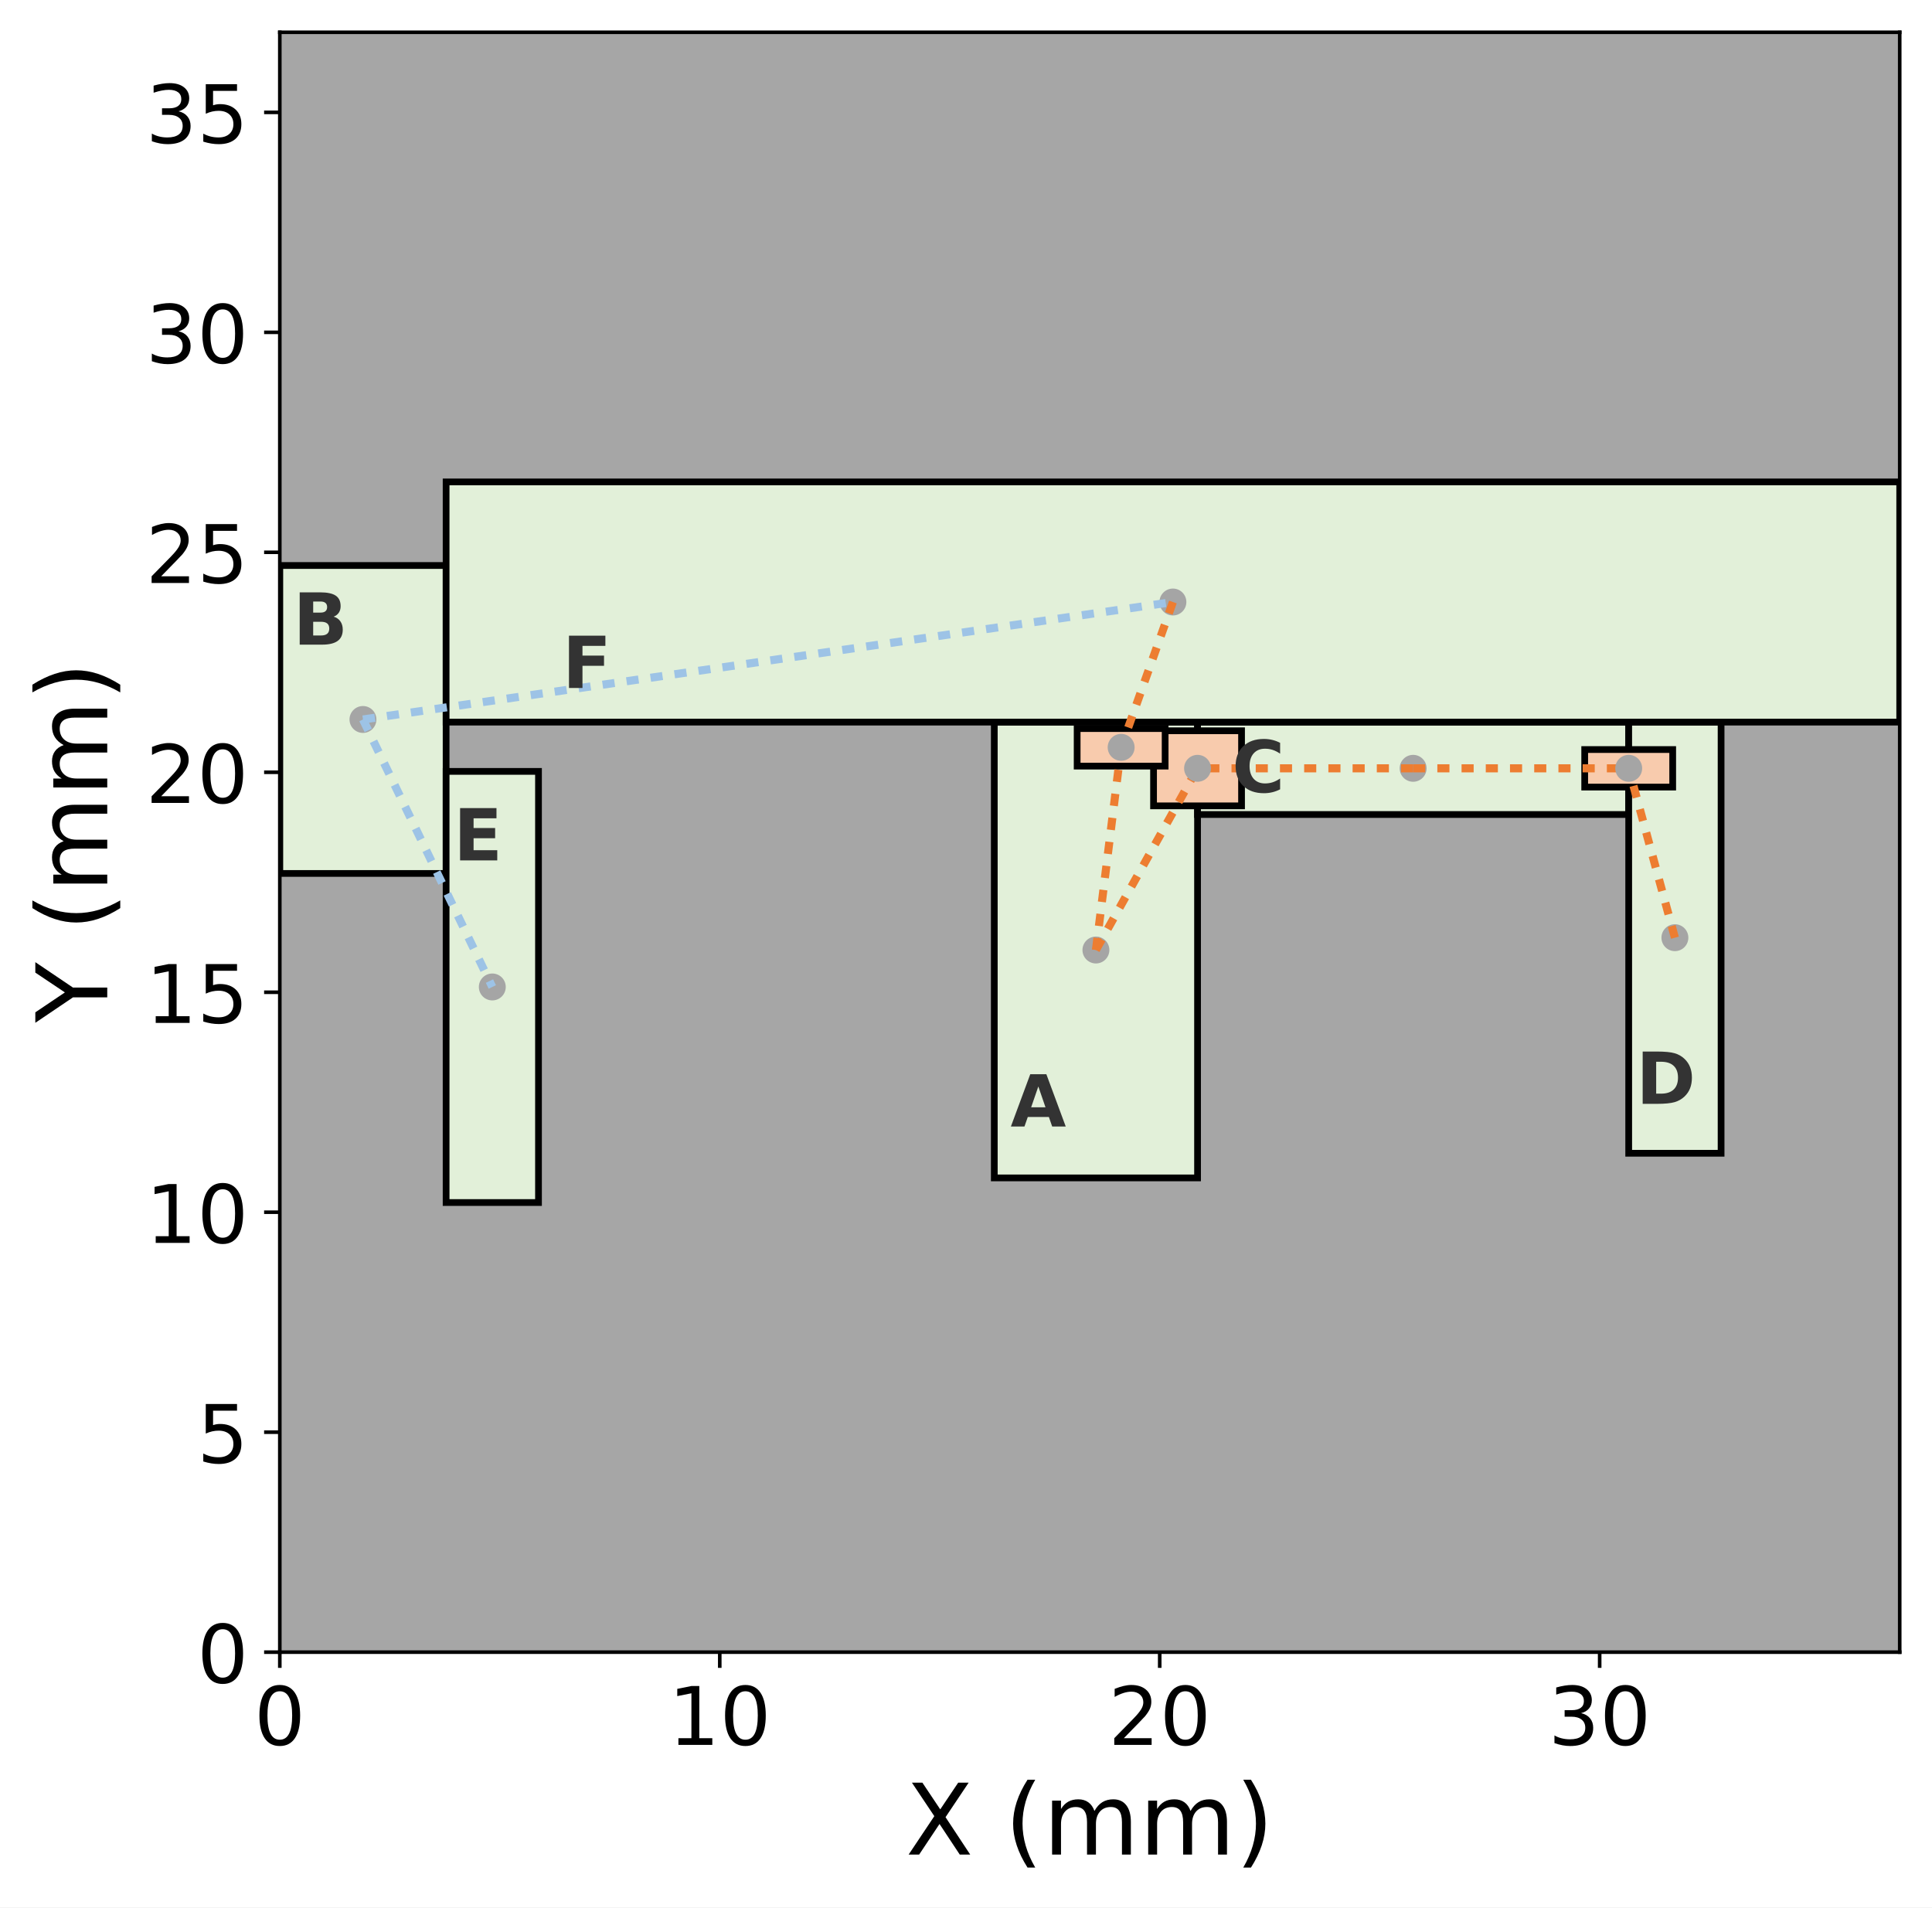
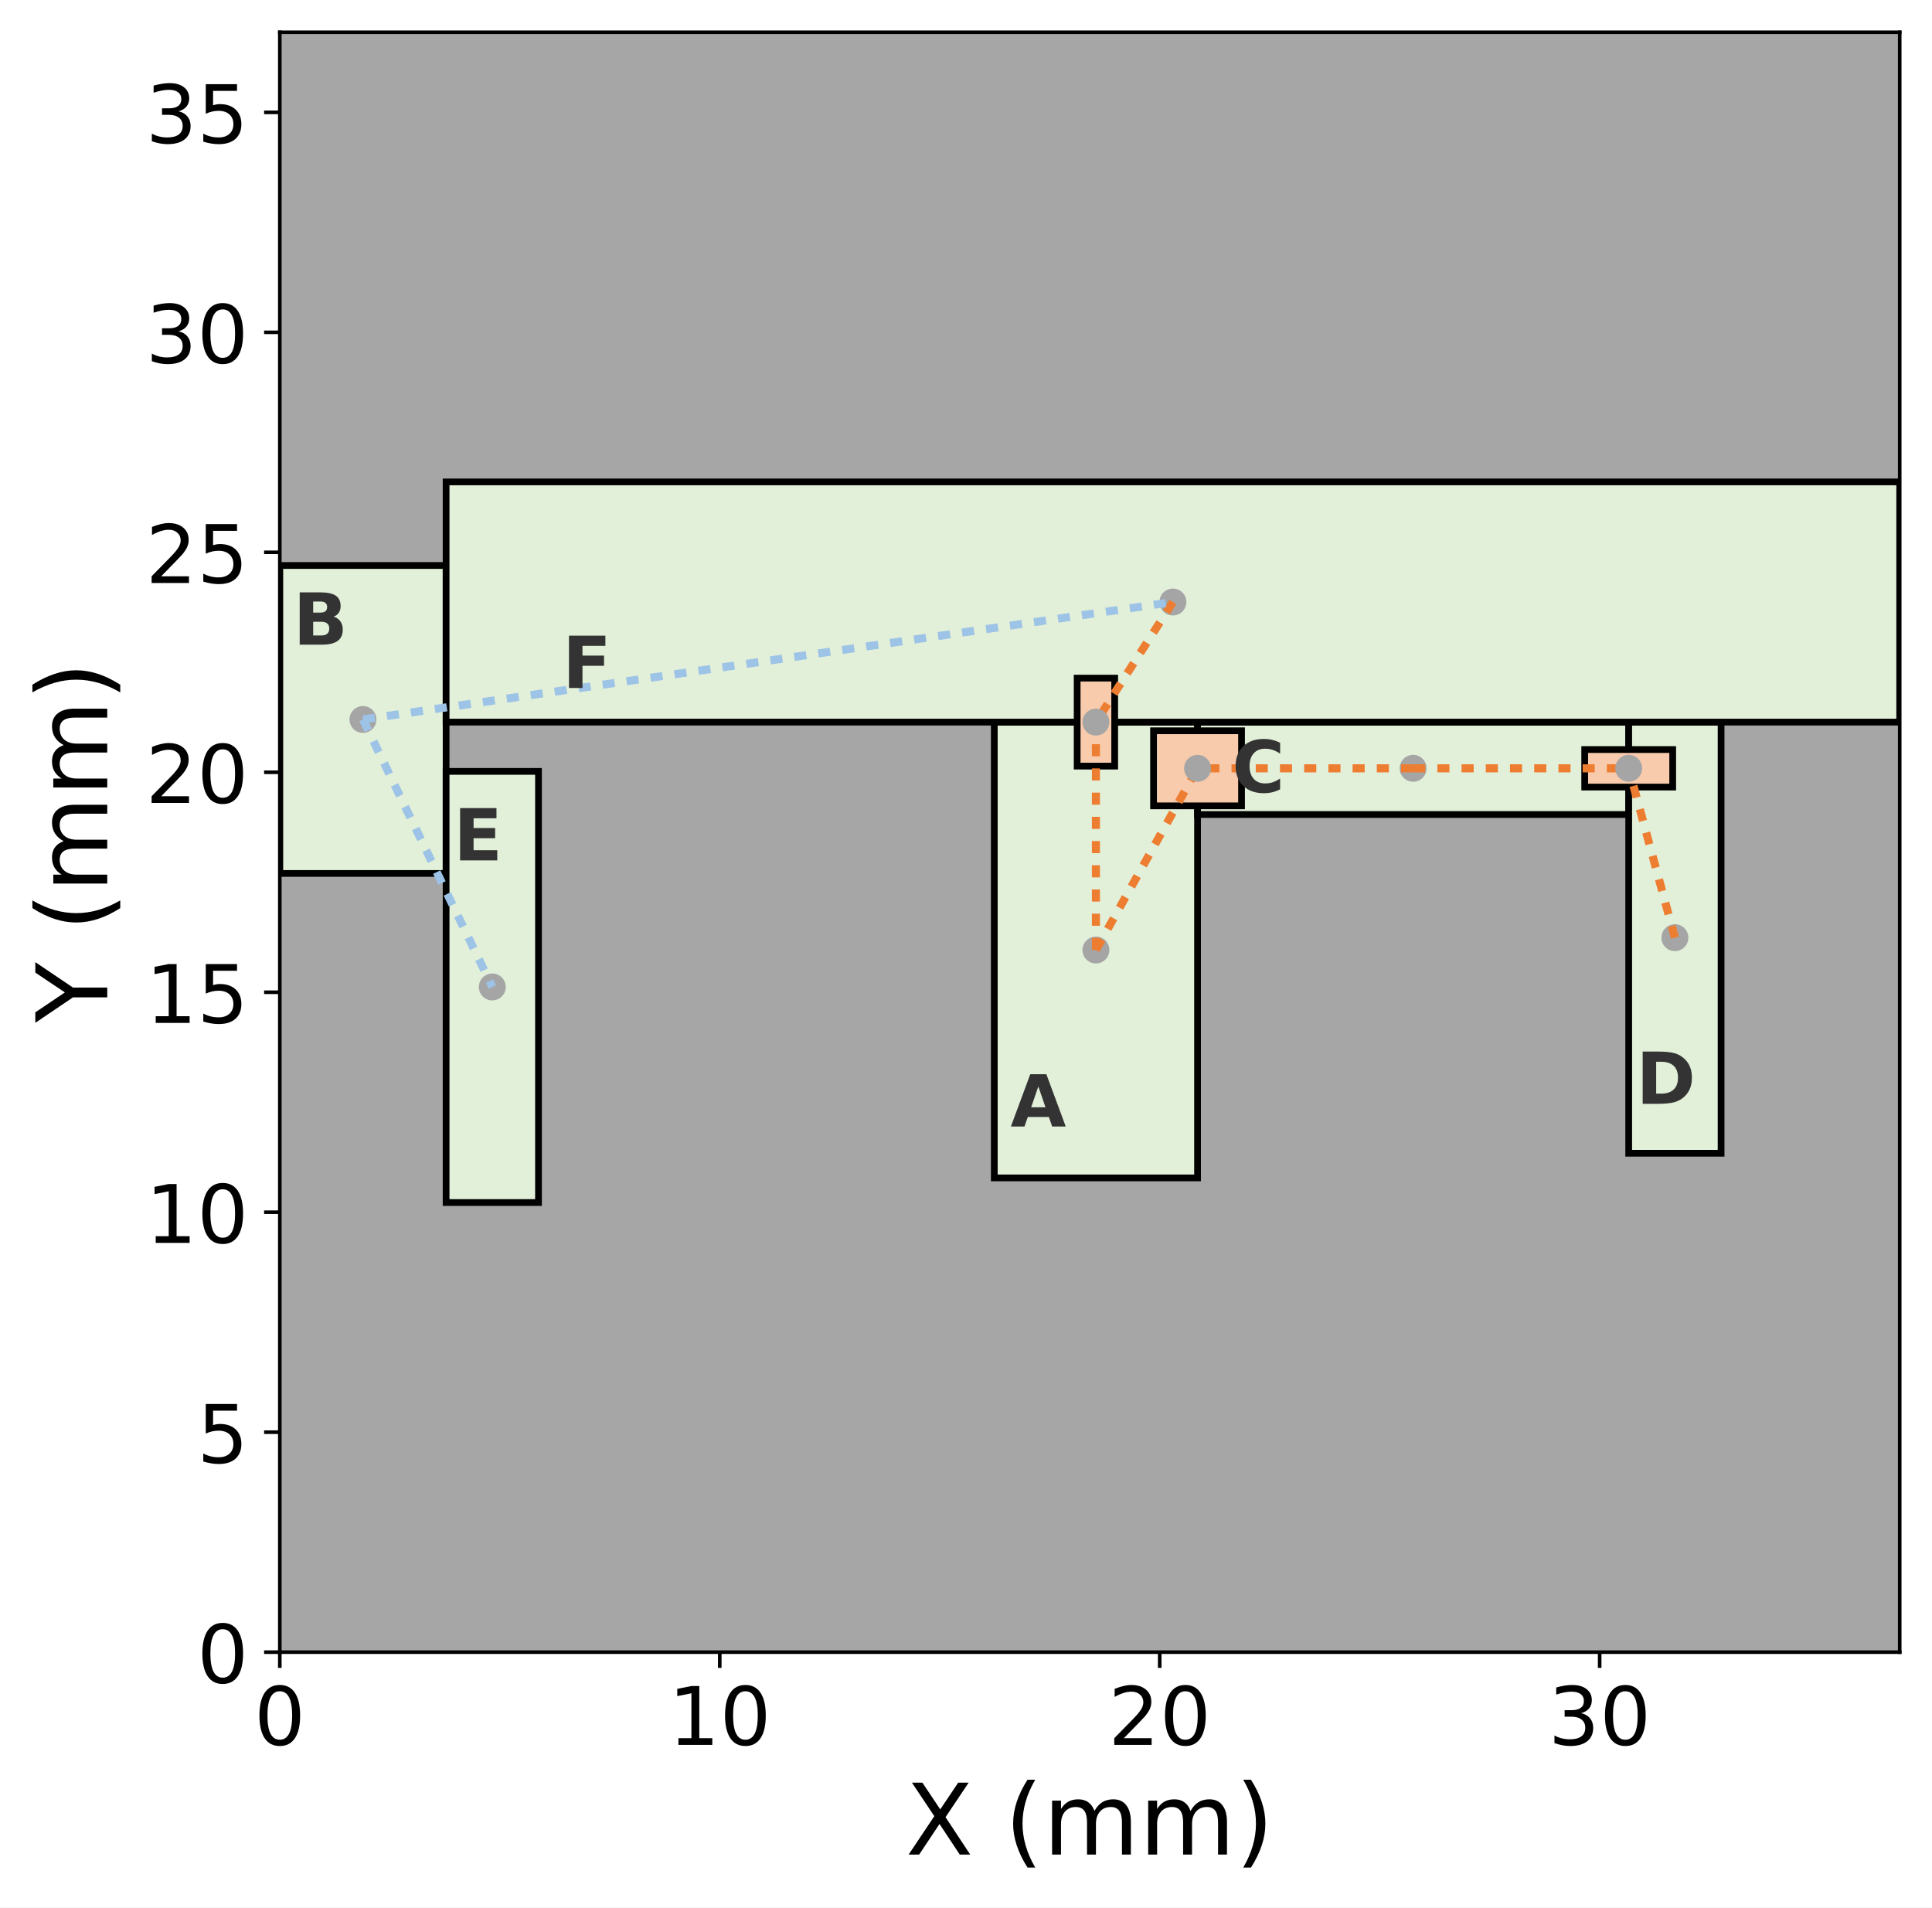
<svg xmlns="http://www.w3.org/2000/svg" xmlns:xlink="http://www.w3.org/1999/xlink" width="430.837pt" height="425.353pt" viewBox="0 0 430.837 425.353" version="1.1">
  <defs>
    <style type="text/css">*{stroke-linejoin: round; stroke-linecap: butt}</style>
  </defs>
  <g id="figure_1">
    <g id="patch_1">
      <path d="M 0 425.353  L 430.837 425.353  L 430.837 0  L 0 0  z " style="fill: #ffffff" />
    </g>
    <g id="axes_1">
      <g id="patch_2">
        <path d="M 62.397 368.44  L 423.637 368.44  L 423.637 7.2  L 62.397 7.2  z " style="fill: #a6a6a6" />
      </g>
      <g id="patch_3">
-         <path d="M 221.727 262.678  L 267.054 262.678  L 267.054 161.036  L 221.727 161.036  z " clip-path="url(#pd787bda89d)" style="fill: #e2f0d9; stroke: #000000; stroke-width: 1.5; stroke-linejoin: miter" />
+         <path d="M 221.727 262.678  L 267.054 262.678  L 267.054 161.036  L 221.727 161.036  z " clip-path="url(#p80c99911b7)" style="fill: #e2f0d9; stroke: #000000; stroke-width: 1.5; stroke-linejoin: miter" />
      </g>
      <g id="patch_4">
-         <path d="M 62.397 194.786  L 99.482 194.786  L 99.482 126.109  L 62.397 126.109  z " clip-path="url(#pd787bda89d)" style="fill: #e2f0d9; stroke: #000000; stroke-width: 1.5; stroke-linejoin: miter" />
+         <path d="M 62.397 194.786  L 99.482 194.786  L 99.482 126.109  L 62.397 126.109  z " clip-path="url(#p80c99911b7)" style="fill: #e2f0d9; stroke: #000000; stroke-width: 1.5; stroke-linejoin: miter" />
      </g>
      <g id="patch_5">
-         <path d="M 267.054 181.639  L 363.201 181.639  L 363.201 161.036  L 267.054 161.036  z " clip-path="url(#pd787bda89d)" style="fill: #e2f0d9; stroke: #000000; stroke-width: 1.5; stroke-linejoin: miter" />
+         <path d="M 267.054 181.639  L 363.201 181.639  L 363.201 161.036  L 267.054 161.036  z " clip-path="url(#p80c99911b7)" style="fill: #e2f0d9; stroke: #000000; stroke-width: 1.5; stroke-linejoin: miter" />
      </g>
      <g id="patch_6">
-         <path d="M 363.201 257.184  L 383.804 257.184  L 383.804 161.036  L 363.201 161.036  z " clip-path="url(#pd787bda89d)" style="fill: #e2f0d9; stroke: #000000; stroke-width: 1.5; stroke-linejoin: miter" />
+         <path d="M 363.201 257.184  L 383.804 257.184  L 383.804 161.036  L 363.201 161.036  z " clip-path="url(#p80c99911b7)" style="fill: #e2f0d9; stroke: #000000; stroke-width: 1.5; stroke-linejoin: miter" />
      </g>
      <g id="patch_7">
-         <path d="M 99.482 268.172  L 120.085 268.172  L 120.085 172.024  L 99.482 172.024  z " clip-path="url(#pd787bda89d)" style="fill: #e2f0d9; stroke: #000000; stroke-width: 1.5; stroke-linejoin: miter" />
+         <path d="M 99.482 268.172  L 120.085 268.172  L 120.085 172.024  L 99.482 172.024  z " clip-path="url(#p80c99911b7)" style="fill: #e2f0d9; stroke: #000000; stroke-width: 1.5; stroke-linejoin: miter" />
      </g>
      <g id="patch_8">
-         <path d="M 99.482 161.036  L 423.637 161.036  L 423.637 107.468  L 99.482 107.468  z " clip-path="url(#pd787bda89d)" style="fill: #e2f0d9; stroke: #000000; stroke-width: 1.5; stroke-linejoin: miter" />
+         <path d="M 99.482 161.036  L 423.637 161.036  L 423.637 107.468  L 99.482 107.468  z " clip-path="url(#p80c99911b7)" style="fill: #e2f0d9; stroke: #000000; stroke-width: 1.5; stroke-linejoin: miter" />
      </g>
      <g id="patch_9">
-         <path d="M 257.243 179.71  L 276.865 179.71  L 276.865 162.965  L 257.243 162.965  z " clip-path="url(#pd787bda89d)" style="fill: #f8cbad; stroke: #000000; stroke-width: 1.5; stroke-linejoin: miter" />
+         <path d="M 257.243 179.71  L 276.865 179.71  L 276.865 162.965  L 257.243 162.965  z " clip-path="url(#p80c99911b7)" style="fill: #f8cbad; stroke: #000000; stroke-width: 1.5; stroke-linejoin: miter" />
      </g>
      <g id="patch_10">
-         <path d="M 240.205 170.847  L 259.827 170.847  L 259.827 162.475  L 240.205 162.475  z " clip-path="url(#pd787bda89d)" style="fill: #f8cbad; stroke: #000000; stroke-width: 1.5; stroke-linejoin: miter" />
+         <path d="M 240.205 170.847  L 248.576 170.847  L 248.576 151.225  L 240.205 151.225  z " clip-path="url(#p80c99911b7)" style="fill: #f8cbad; stroke: #000000; stroke-width: 1.5; stroke-linejoin: miter" />
      </g>
      <g id="patch_11">
-         <path d="M 353.39 175.523  L 373.012 175.523  L 373.012 167.152  L 353.39 167.152  z " clip-path="url(#pd787bda89d)" style="fill: #f8cbad; stroke: #000000; stroke-width: 1.5; stroke-linejoin: miter" />
+         <path d="M 353.39 175.523  L 373.012 175.523  L 373.012 167.152  L 353.39 167.152  z " clip-path="url(#p80c99911b7)" style="fill: #f8cbad; stroke: #000000; stroke-width: 1.5; stroke-linejoin: miter" />
      </g>
      <g id="matplotlib.axis_1">
        <g id="xtick_1">
          <g id="line2d_1">
            <defs>
-               <path id="mc81a39f917" d="M 0 0  L 0 3.5  " style="stroke: #000000; stroke-width: 0.8" />
+               <path id="m6a791936e9" d="M 0 0  L 0 3.5  " style="stroke: #000000; stroke-width: 0.8" />
            </defs>
            <g>
-               <use xlink:href="#mc81a39f917" x="62.397" y="368.44" style="stroke: #000000; stroke-width: 0.8" />
+               <use xlink:href="#m6a791936e9" x="62.397" y="368.44" style="stroke: #000000; stroke-width: 0.8" />
            </g>
          </g>
          <g id="text_1">
            <g transform="translate(56.67063 389.1172) scale(0.18 -0.18)">
              <defs>
                <path id="DejaVuSans-30" d="M 2034 4250  Q 1547 4250 1301 3770  Q 1056 3291 1056 2328  Q 1056 1369 1301 889  Q 1547 409 2034 409  Q 2525 409 2770 889  Q 3016 1369 3016 2328  Q 3016 3291 2770 3770  Q 2525 4250 2034 4250  z M 2034 4750  Q 2819 4750 3233 4129  Q 3647 3509 3647 2328  Q 3647 1150 3233 529  Q 2819 -91 2034 -91  Q 1250 -91 836 529  Q 422 1150 422 2328  Q 422 3509 836 4129  Q 1250 4750 2034 4750  z " transform="scale(0.015625)" />
              </defs>
              <use xlink:href="#DejaVuSans-30" />
            </g>
          </g>
        </g>
        <g id="xtick_2">
          <g id="line2d_2">
            <g>
-               <use xlink:href="#mc81a39f917" x="160.507" y="368.44" style="stroke: #000000; stroke-width: 0.8" />
+               <use xlink:href="#m6a791936e9" x="160.507" y="368.44" style="stroke: #000000; stroke-width: 0.8" />
            </g>
          </g>
          <g id="text_2">
            <g transform="translate(149.0541 389.1172) scale(0.18 -0.18)">
              <defs>
                <path id="DejaVuSans-31" d="M 794 531  L 1825 531  L 1825 4091  L 703 3866  L 703 4441  L 1819 4666  L 2450 4666  L 2450 531  L 3481 531  L 3481 0  L 794 0  L 794 531  z " transform="scale(0.015625)" />
              </defs>
              <use xlink:href="#DejaVuSans-31" />
              <use xlink:href="#DejaVuSans-30" transform="translate(63.62305 0)" />
            </g>
          </g>
        </g>
        <g id="xtick_3">
          <g id="line2d_3">
            <g>
-               <use xlink:href="#mc81a39f917" x="258.616" y="368.44" style="stroke: #000000; stroke-width: 0.8" />
+               <use xlink:href="#m6a791936e9" x="258.616" y="368.44" style="stroke: #000000; stroke-width: 0.8" />
            </g>
          </g>
          <g id="text_3">
            <g transform="translate(247.1638 389.1172) scale(0.18 -0.18)">
              <defs>
                <path id="DejaVuSans-32" d="M 1228 531  L 3431 531  L 3431 0  L 469 0  L 469 531  Q 828 903 1448 1529  Q 2069 2156 2228 2338  Q 2531 2678 2651 2914  Q 2772 3150 2772 3378  Q 2772 3750 2511 3984  Q 2250 4219 1831 4219  Q 1534 4219 1204 4116  Q 875 4013 500 3803  L 500 4441  Q 881 4594 1212 4672  Q 1544 4750 1819 4750  Q 2544 4750 2975 4387  Q 3406 4025 3406 3419  Q 3406 3131 3298 2873  Q 3191 2616 2906 2266  Q 2828 2175 2409 1742  Q 1991 1309 1228 531  z " transform="scale(0.015625)" />
              </defs>
              <use xlink:href="#DejaVuSans-32" />
              <use xlink:href="#DejaVuSans-30" transform="translate(63.62305 0)" />
            </g>
          </g>
        </g>
        <g id="xtick_4">
          <g id="line2d_4">
            <g>
-               <use xlink:href="#mc81a39f917" x="356.726" y="368.44" style="stroke: #000000; stroke-width: 0.8" />
+               <use xlink:href="#m6a791936e9" x="356.726" y="368.44" style="stroke: #000000; stroke-width: 0.8" />
            </g>
          </g>
          <g id="text_4">
            <g transform="translate(345.2735 389.1172) scale(0.18 -0.18)">
              <defs>
                <path id="DejaVuSans-33" d="M 2597 2516  Q 3050 2419 3304 2112  Q 3559 1806 3559 1356  Q 3559 666 3084 287  Q 2609 -91 1734 -91  Q 1441 -91 1130 -33  Q 819 25 488 141  L 488 750  Q 750 597 1062 519  Q 1375 441 1716 441  Q 2309 441 2620 675  Q 2931 909 2931 1356  Q 2931 1769 2642 2001  Q 2353 2234 1838 2234  L 1294 2234  L 1294 2753  L 1863 2753  Q 2328 2753 2575 2939  Q 2822 3125 2822 3475  Q 2822 3834 2567 4026  Q 2313 4219 1838 4219  Q 1578 4219 1281 4162  Q 984 4106 628 3988  L 628 4550  Q 988 4650 1302 4700  Q 1616 4750 1894 4750  Q 2613 4750 3031 4423  Q 3450 4097 3450 3541  Q 3450 3153 3228 2886  Q 3006 2619 2597 2516  z " transform="scale(0.015625)" />
              </defs>
              <use xlink:href="#DejaVuSans-33" />
              <use xlink:href="#DejaVuSans-30" transform="translate(63.62305 0)" />
            </g>
          </g>
        </g>
        <g id="text_5">
          <g transform="translate(201.9731 413.5772) scale(0.22 -0.22)">
            <defs>
              <path id="DejaVuSans-58" d="M 403 4666  L 1081 4666  L 2241 2931  L 3406 4666  L 4084 4666  L 2584 2425  L 4184 0  L 3506 0  L 2194 1984  L 872 0  L 191 0  L 1856 2491  L 403 4666  z " transform="scale(0.015625)" />
              <path id="DejaVuSans-20" transform="scale(0.015625)" />
              <path id="DejaVuSans-28" d="M 1984 4856  Q 1566 4138 1362 3434  Q 1159 2731 1159 2009  Q 1159 1288 1364 580  Q 1569 -128 1984 -844  L 1484 -844  Q 1016 -109 783 600  Q 550 1309 550 2009  Q 550 2706 781 3412  Q 1013 4119 1484 4856  L 1984 4856  z " transform="scale(0.015625)" />
              <path id="DejaVuSans-6d" d="M 3328 2828  Q 3544 3216 3844 3400  Q 4144 3584 4550 3584  Q 5097 3584 5394 3201  Q 5691 2819 5691 2113  L 5691 0  L 5113 0  L 5113 2094  Q 5113 2597 4934 2840  Q 4756 3084 4391 3084  Q 3944 3084 3684 2787  Q 3425 2491 3425 1978  L 3425 0  L 2847 0  L 2847 2094  Q 2847 2600 2669 2842  Q 2491 3084 2119 3084  Q 1678 3084 1418 2786  Q 1159 2488 1159 1978  L 1159 0  L 581 0  L 581 3500  L 1159 3500  L 1159 2956  Q 1356 3278 1631 3431  Q 1906 3584 2284 3584  Q 2666 3584 2933 3390  Q 3200 3197 3328 2828  z " transform="scale(0.015625)" />
              <path id="DejaVuSans-29" d="M 513 4856  L 1013 4856  Q 1481 4119 1714 3412  Q 1947 2706 1947 2009  Q 1947 1309 1714 600  Q 1481 -109 1013 -844  L 513 -844  Q 928 -128 1133 580  Q 1338 1288 1338 2009  Q 1338 2731 1133 3434  Q 928 4138 513 4856  z " transform="scale(0.015625)" />
            </defs>
            <use xlink:href="#DejaVuSans-58" />
            <use xlink:href="#DejaVuSans-20" transform="translate(68.50586 0)" />
            <use xlink:href="#DejaVuSans-28" transform="translate(100.293 0)" />
            <use xlink:href="#DejaVuSans-6d" transform="translate(139.3066 0)" />
            <use xlink:href="#DejaVuSans-6d" transform="translate(236.7188 0)" />
            <use xlink:href="#DejaVuSans-29" transform="translate(334.1309 0)" />
          </g>
        </g>
      </g>
      <g id="matplotlib.axis_2">
        <g id="ytick_1">
          <g id="line2d_5">
            <defs>
-               <path id="mb7fb7396a0" d="M 0 0  L -3.5 0  " style="stroke: #000000; stroke-width: 0.8" />
+               <path id="m5595630f34" d="M 0 0  L -3.5 0  " style="stroke: #000000; stroke-width: 0.8" />
            </defs>
            <g>
-               <use xlink:href="#mb7fb7396a0" x="62.397" y="368.44" style="stroke: #000000; stroke-width: 0.8" />
+               <use xlink:href="#m5595630f34" x="62.397" y="368.44" style="stroke: #000000; stroke-width: 0.8" />
            </g>
          </g>
          <g id="text_6">
            <g transform="translate(43.94438 375.2786) scale(0.18 -0.18)">
              <use xlink:href="#DejaVuSans-30" />
            </g>
          </g>
        </g>
        <g id="ytick_2">
          <g id="line2d_6">
            <g>
-               <use xlink:href="#mb7fb7396a0" x="62.397" y="319.385" style="stroke: #000000; stroke-width: 0.8" />
+               <use xlink:href="#m5595630f34" x="62.397" y="319.385" style="stroke: #000000; stroke-width: 0.8" />
            </g>
          </g>
          <g id="text_7">
            <g transform="translate(43.94438 326.2237) scale(0.18 -0.18)">
              <defs>
                <path id="DejaVuSans-35" d="M 691 4666  L 3169 4666  L 3169 4134  L 1269 4134  L 1269 2991  Q 1406 3038 1543 3061  Q 1681 3084 1819 3084  Q 2600 3084 3056 2656  Q 3513 2228 3513 1497  Q 3513 744 3044 326  Q 2575 -91 1722 -91  Q 1428 -91 1123 -41  Q 819 9 494 109  L 494 744  Q 775 591 1075 516  Q 1375 441 1709 441  Q 2250 441 2565 725  Q 2881 1009 2881 1497  Q 2881 1984 2565 2268  Q 2250 2553 1709 2553  Q 1456 2553 1204 2497  Q 953 2441 691 2322  L 691 4666  z " transform="scale(0.015625)" />
              </defs>
              <use xlink:href="#DejaVuSans-35" />
            </g>
          </g>
        </g>
        <g id="ytick_3">
          <g id="line2d_7">
            <g>
-               <use xlink:href="#mb7fb7396a0" x="62.397" y="270.33" style="stroke: #000000; stroke-width: 0.8" />
+               <use xlink:href="#m5595630f34" x="62.397" y="270.33" style="stroke: #000000; stroke-width: 0.8" />
            </g>
          </g>
          <g id="text_8">
            <g transform="translate(32.49188 277.1689) scale(0.18 -0.18)">
              <use xlink:href="#DejaVuSans-31" />
              <use xlink:href="#DejaVuSans-30" transform="translate(63.62305 0)" />
            </g>
          </g>
        </g>
        <g id="ytick_4">
          <g id="line2d_8">
            <g>
-               <use xlink:href="#mb7fb7396a0" x="62.397" y="221.275" style="stroke: #000000; stroke-width: 0.8" />
+               <use xlink:href="#m5595630f34" x="62.397" y="221.275" style="stroke: #000000; stroke-width: 0.8" />
            </g>
          </g>
          <g id="text_9">
            <g transform="translate(32.49188 228.114) scale(0.18 -0.18)">
              <use xlink:href="#DejaVuSans-31" />
              <use xlink:href="#DejaVuSans-35" transform="translate(63.62305 0)" />
            </g>
          </g>
        </g>
        <g id="ytick_5">
          <g id="line2d_9">
            <g>
-               <use xlink:href="#mb7fb7396a0" x="62.397" y="172.221" style="stroke: #000000; stroke-width: 0.8" />
+               <use xlink:href="#m5595630f34" x="62.397" y="172.221" style="stroke: #000000; stroke-width: 0.8" />
            </g>
          </g>
          <g id="text_10">
            <g transform="translate(32.49188 179.0591) scale(0.18 -0.18)">
              <use xlink:href="#DejaVuSans-32" />
              <use xlink:href="#DejaVuSans-30" transform="translate(63.62305 0)" />
            </g>
          </g>
        </g>
        <g id="ytick_6">
          <g id="line2d_10">
            <g>
-               <use xlink:href="#mb7fb7396a0" x="62.397" y="123.166" style="stroke: #000000; stroke-width: 0.8" />
+               <use xlink:href="#m5595630f34" x="62.397" y="123.166" style="stroke: #000000; stroke-width: 0.8" />
            </g>
          </g>
          <g id="text_11">
            <g transform="translate(32.49188 130.0043) scale(0.18 -0.18)">
              <use xlink:href="#DejaVuSans-32" />
              <use xlink:href="#DejaVuSans-35" transform="translate(63.62305 0)" />
            </g>
          </g>
        </g>
        <g id="ytick_7">
          <g id="line2d_11">
            <g>
-               <use xlink:href="#mb7fb7396a0" x="62.397" y="74.111" style="stroke: #000000; stroke-width: 0.8" />
+               <use xlink:href="#m5595630f34" x="62.397" y="74.111" style="stroke: #000000; stroke-width: 0.8" />
            </g>
          </g>
          <g id="text_12">
            <g transform="translate(32.49188 80.94943) scale(0.18 -0.18)">
              <use xlink:href="#DejaVuSans-33" />
              <use xlink:href="#DejaVuSans-30" transform="translate(63.62305 0)" />
            </g>
          </g>
        </g>
        <g id="ytick_8">
          <g id="line2d_12">
            <g>
-               <use xlink:href="#mb7fb7396a0" x="62.397" y="25.056" style="stroke: #000000; stroke-width: 0.8" />
+               <use xlink:href="#m5595630f34" x="62.397" y="25.056" style="stroke: #000000; stroke-width: 0.8" />
            </g>
          </g>
          <g id="text_13">
            <g transform="translate(32.49188 31.89456) scale(0.18 -0.18)">
              <use xlink:href="#DejaVuSans-33" />
              <use xlink:href="#DejaVuSans-35" transform="translate(63.62305 0)" />
            </g>
          </g>
        </g>
        <g id="text_14">
          <g transform="translate(23.91656 228.0473) rotate(-90) scale(0.22 -0.22)">
            <defs>
              <path id="DejaVuSans-59" d="M -13 4666  L 666 4666  L 1959 2747  L 3244 4666  L 3922 4666  L 2272 2222  L 2272 0  L 1638 0  L 1638 2222  L -13 4666  z " transform="scale(0.015625)" />
            </defs>
            <use xlink:href="#DejaVuSans-59" />
            <use xlink:href="#DejaVuSans-20" transform="translate(61.08398 0)" />
            <use xlink:href="#DejaVuSans-28" transform="translate(92.87109 0)" />
            <use xlink:href="#DejaVuSans-6d" transform="translate(131.8848 0)" />
            <use xlink:href="#DejaVuSans-6d" transform="translate(229.2969 0)" />
            <use xlink:href="#DejaVuSans-29" transform="translate(326.709 0)" />
          </g>
        </g>
      </g>
      <g id="line2d_13">
-         <path d="M 244.39 211.857  " clip-path="url(#pd787bda89d)" style="fill: none; stroke: #a5a5a5; stroke-width: 1.5; stroke-linecap: square" />
+         <path d="M 244.39 211.857  " clip-path="url(#p80c99911b7)" style="fill: none; stroke: #a5a5a5; stroke-width: 1.5; stroke-linecap: square" />
        <defs>
-           <path id="mb37b447cbe" d="M 0 3  C 0.796 3 1.559 2.684 2.121 2.121  C 2.684 1.559 3 0.796 3 0  C 3 -0.796 2.684 -1.559 2.121 -2.121  C 1.559 -2.684 0.796 -3 0 -3  C -0.796 -3 -1.559 -2.684 -2.121 -2.121  C -2.684 -1.559 -3 -0.796 -3 0  C -3 0.796 -2.684 1.559 -2.121 2.121  C -1.559 2.684 -0.796 3 0 3  z " />
+           <path id="m49cd47968a" d="M 0 3  C 0.796 3 1.559 2.684 2.121 2.121  C 2.684 1.559 3 0.796 3 0  C 3 -0.796 2.684 -1.559 2.121 -2.121  C 1.559 -2.684 0.796 -3 0 -3  C -0.796 -3 -1.559 -2.684 -2.121 -2.121  C -2.684 -1.559 -3 -0.796 -3 0  C -3 0.796 -2.684 1.559 -2.121 2.121  C -1.559 2.684 -0.796 3 0 3  z " />
        </defs>
-         <g clip-path="url(#pd787bda89d)">
-           <use xlink:href="#mb37b447cbe" x="244.39" y="211.857" style="fill: #a5a5a5" />
+         <g clip-path="url(#p80c99911b7)">
+           <use xlink:href="#m49cd47968a" x="244.39" y="211.857" style="fill: #a5a5a5" />
        </g>
      </g>
      <g id="line2d_14">
-         <path d="M 80.94 160.447  " clip-path="url(#pd787bda89d)" style="fill: none; stroke: #a5a5a5; stroke-width: 1.5; stroke-linecap: square" />
-         <g clip-path="url(#pd787bda89d)">
-           <use xlink:href="#mb37b447cbe" x="80.94" y="160.447" style="fill: #a5a5a5" />
+         <path d="M 80.94 160.447  " clip-path="url(#p80c99911b7)" style="fill: none; stroke: #a5a5a5; stroke-width: 1.5; stroke-linecap: square" />
+         <g clip-path="url(#p80c99911b7)">
+           <use xlink:href="#m49cd47968a" x="80.94" y="160.447" style="fill: #a5a5a5" />
        </g>
      </g>
      <g id="line2d_15">
-         <path d="M 315.128 171.338  " clip-path="url(#pd787bda89d)" style="fill: none; stroke: #a5a5a5; stroke-width: 1.5; stroke-linecap: square" />
-         <g clip-path="url(#pd787bda89d)">
-           <use xlink:href="#mb37b447cbe" x="315.128" y="171.338" style="fill: #a5a5a5" />
+         <path d="M 315.128 171.338  " clip-path="url(#p80c99911b7)" style="fill: none; stroke: #a5a5a5; stroke-width: 1.5; stroke-linecap: square" />
+         <g clip-path="url(#p80c99911b7)">
+           <use xlink:href="#m49cd47968a" x="315.128" y="171.338" style="fill: #a5a5a5" />
        </g>
      </g>
      <g id="line2d_16">
-         <path d="M 373.503 209.11  " clip-path="url(#pd787bda89d)" style="fill: none; stroke: #a5a5a5; stroke-width: 1.5; stroke-linecap: square" />
-         <g clip-path="url(#pd787bda89d)">
-           <use xlink:href="#mb37b447cbe" x="373.503" y="209.11" style="fill: #a5a5a5" />
+         <path d="M 373.503 209.11  " clip-path="url(#p80c99911b7)" style="fill: none; stroke: #a5a5a5; stroke-width: 1.5; stroke-linecap: square" />
+         <g clip-path="url(#p80c99911b7)">
+           <use xlink:href="#m49cd47968a" x="373.503" y="209.11" style="fill: #a5a5a5" />
        </g>
      </g>
      <g id="line2d_17">
-         <path d="M 109.784 220.098  " clip-path="url(#pd787bda89d)" style="fill: none; stroke: #a5a5a5; stroke-width: 1.5; stroke-linecap: square" />
-         <g clip-path="url(#pd787bda89d)">
-           <use xlink:href="#mb37b447cbe" x="109.784" y="220.098" style="fill: #a5a5a5" />
+         <path d="M 109.784 220.098  " clip-path="url(#p80c99911b7)" style="fill: none; stroke: #a5a5a5; stroke-width: 1.5; stroke-linecap: square" />
+         <g clip-path="url(#p80c99911b7)">
+           <use xlink:href="#m49cd47968a" x="109.784" y="220.098" style="fill: #a5a5a5" />
        </g>
      </g>
      <g id="line2d_18">
-         <path d="M 261.56 134.252  " clip-path="url(#pd787bda89d)" style="fill: none; stroke: #a5a5a5; stroke-width: 1.5; stroke-linecap: square" />
-         <g clip-path="url(#pd787bda89d)">
-           <use xlink:href="#mb37b447cbe" x="261.56" y="134.252" style="fill: #a5a5a5" />
+         <path d="M 261.56 134.252  " clip-path="url(#p80c99911b7)" style="fill: none; stroke: #a5a5a5; stroke-width: 1.5; stroke-linecap: square" />
+         <g clip-path="url(#p80c99911b7)">
+           <use xlink:href="#m49cd47968a" x="261.56" y="134.252" style="fill: #a5a5a5" />
        </g>
      </g>
      <g id="line2d_19">
-         <path d="M 244.39 211.857  L 267.054 171.338  " clip-path="url(#pd787bda89d)" style="fill: none; stroke-dasharray: 2.7,2.7; stroke-dashoffset: 0; stroke: #ed7d31; stroke-width: 1.8" />
+         <path d="M 244.39 211.857  L 267.054 171.338  " clip-path="url(#p80c99911b7)" style="fill: none; stroke-dasharray: 2.7,2.7; stroke-dashoffset: 0; stroke: #ed7d31; stroke-width: 1.8" />
      </g>
      <g id="line2d_20">
-         <path d="M 315.128 171.338  L 267.054 171.338  " clip-path="url(#pd787bda89d)" style="fill: none; stroke-dasharray: 2.7,2.7; stroke-dashoffset: 0; stroke: #ed7d31; stroke-width: 1.8" />
+         <path d="M 315.128 171.338  L 267.054 171.338  " clip-path="url(#p80c99911b7)" style="fill: none; stroke-dasharray: 2.7,2.7; stroke-dashoffset: 0; stroke: #ed7d31; stroke-width: 1.8" />
      </g>
      <g id="line2d_21">
-         <path d="M 267.054 171.338  " clip-path="url(#pd787bda89d)" style="fill: none; stroke: #a5a5a5; stroke-width: 1.5; stroke-linecap: square" />
-         <g clip-path="url(#pd787bda89d)">
-           <use xlink:href="#mb37b447cbe" x="267.054" y="171.338" style="fill: #a5a5a5" />
+         <path d="M 267.054 171.338  " clip-path="url(#p80c99911b7)" style="fill: none; stroke: #a5a5a5; stroke-width: 1.5; stroke-linecap: square" />
+         <g clip-path="url(#p80c99911b7)">
+           <use xlink:href="#m49cd47968a" x="267.054" y="171.338" style="fill: #a5a5a5" />
        </g>
      </g>
      <g id="line2d_22">
-         <path d="M 244.39 211.857  L 250.016 166.661  " clip-path="url(#pd787bda89d)" style="fill: none; stroke-dasharray: 2.7,2.7; stroke-dashoffset: 0; stroke: #ed7d31; stroke-width: 1.8" />
+         <path d="M 244.39 211.857  L 244.39 161.036  " clip-path="url(#p80c99911b7)" style="fill: none; stroke-dasharray: 2.7,2.7; stroke-dashoffset: 0; stroke: #ed7d31; stroke-width: 1.8" />
      </g>
      <g id="line2d_23">
-         <path d="M 261.56 134.252  L 250.016 166.661  " clip-path="url(#pd787bda89d)" style="fill: none; stroke-dasharray: 2.7,2.7; stroke-dashoffset: 0; stroke: #ed7d31; stroke-width: 1.8" />
+         <path d="M 261.56 134.252  L 244.39 161.036  " clip-path="url(#p80c99911b7)" style="fill: none; stroke-dasharray: 2.7,2.7; stroke-dashoffset: 0; stroke: #ed7d31; stroke-width: 1.8" />
      </g>
      <g id="line2d_24">
-         <path d="M 250.016 166.661  " clip-path="url(#pd787bda89d)" style="fill: none; stroke: #a5a5a5; stroke-width: 1.5; stroke-linecap: square" />
-         <g clip-path="url(#pd787bda89d)">
-           <use xlink:href="#mb37b447cbe" x="250.016" y="166.661" style="fill: #a5a5a5" />
+         <path d="M 244.39 161.036  " clip-path="url(#p80c99911b7)" style="fill: none; stroke: #a5a5a5; stroke-width: 1.5; stroke-linecap: square" />
+         <g clip-path="url(#p80c99911b7)">
+           <use xlink:href="#m49cd47968a" x="244.39" y="161.036" style="fill: #a5a5a5" />
        </g>
      </g>
      <g id="line2d_25">
-         <path d="M 315.128 171.338  L 363.201 171.338  " clip-path="url(#pd787bda89d)" style="fill: none; stroke-dasharray: 2.7,2.7; stroke-dashoffset: 0; stroke: #ed7d31; stroke-width: 1.8" />
+         <path d="M 315.128 171.338  L 363.201 171.338  " clip-path="url(#p80c99911b7)" style="fill: none; stroke-dasharray: 2.7,2.7; stroke-dashoffset: 0; stroke: #ed7d31; stroke-width: 1.8" />
      </g>
      <g id="line2d_26">
-         <path d="M 373.503 209.11  L 363.201 171.338  " clip-path="url(#pd787bda89d)" style="fill: none; stroke-dasharray: 2.7,2.7; stroke-dashoffset: 0; stroke: #ed7d31; stroke-width: 1.8" />
+         <path d="M 373.503 209.11  L 363.201 171.338  " clip-path="url(#p80c99911b7)" style="fill: none; stroke-dasharray: 2.7,2.7; stroke-dashoffset: 0; stroke: #ed7d31; stroke-width: 1.8" />
      </g>
      <g id="line2d_27">
-         <path d="M 363.201 171.338  " clip-path="url(#pd787bda89d)" style="fill: none; stroke: #a5a5a5; stroke-width: 1.5; stroke-linecap: square" />
-         <g clip-path="url(#pd787bda89d)">
-           <use xlink:href="#mb37b447cbe" x="363.201" y="171.338" style="fill: #a5a5a5" />
+         <path d="M 363.201 171.338  " clip-path="url(#p80c99911b7)" style="fill: none; stroke: #a5a5a5; stroke-width: 1.5; stroke-linecap: square" />
+         <g clip-path="url(#p80c99911b7)">
+           <use xlink:href="#m49cd47968a" x="363.201" y="171.338" style="fill: #a5a5a5" />
        </g>
      </g>
      <g id="line2d_28">
-         <path d="M 80.94 160.447  L 109.784 220.098  " clip-path="url(#pd787bda89d)" style="fill: none; stroke-dasharray: 2.7,2.7; stroke-dashoffset: 0; stroke: #9dc3e6; stroke-width: 1.8" />
+         <path d="M 80.94 160.447  L 109.784 220.098  " clip-path="url(#p80c99911b7)" style="fill: none; stroke-dasharray: 2.7,2.7; stroke-dashoffset: 0; stroke: #9dc3e6; stroke-width: 1.8" />
      </g>
      <g id="line2d_29">
-         <path d="M 80.94 160.447  L 261.56 134.252  " clip-path="url(#pd787bda89d)" style="fill: none; stroke-dasharray: 2.7,2.7; stroke-dashoffset: 0; stroke: #9dc3e6; stroke-width: 1.8" />
+         <path d="M 80.94 160.447  L 261.56 134.252  " clip-path="url(#p80c99911b7)" style="fill: none; stroke-dasharray: 2.7,2.7; stroke-dashoffset: 0; stroke: #9dc3e6; stroke-width: 1.8" />
      </g>
      <g id="patch_12">
        <path d="M 62.397 368.44  L 62.397 7.2  " style="fill: none; stroke: #000000; stroke-width: 0.8; stroke-linejoin: miter; stroke-linecap: square" />
      </g>
      <g id="patch_13">
        <path d="M 423.637 368.44  L 423.637 7.2  " style="fill: none; stroke: #000000; stroke-width: 0.8; stroke-linejoin: miter; stroke-linecap: square" />
      </g>
      <g id="patch_14">
        <path d="M 62.397 368.44  L 423.637 368.44  " style="fill: none; stroke: #000000; stroke-width: 0.8; stroke-linejoin: miter; stroke-linecap: square" />
      </g>
      <g id="patch_15">
        <path d="M 62.397 7.2  L 423.637 7.2  " style="fill: none; stroke: #000000; stroke-width: 0.8; stroke-linejoin: miter; stroke-linecap: square" />
      </g>
      <g id="text_15">
        <g style="fill: #333333" transform="translate(225.3532 251.2189) scale(0.16 -0.16)">
          <defs>
            <path id="DejaVuSans-Bold-41" d="M 3419 850  L 1538 850  L 1241 0  L 31 0  L 1759 4666  L 3194 4666  L 4922 0  L 3713 0  L 3419 850  z M 1838 1716  L 3116 1716  L 2478 3572  L 1838 1716  z " transform="scale(0.015625)" />
          </defs>
          <use xlink:href="#DejaVuSans-Bold-41" />
        </g>
      </g>
      <g id="text_16">
        <g style="fill: #333333" transform="translate(65.36371 143.7606) scale(0.16 -0.16)">
          <defs>
            <path id="DejaVuSans-Bold-42" d="M 2456 2859  Q 2741 2859 2887 2984  Q 3034 3109 3034 3353  Q 3034 3594 2887 3720  Q 2741 3847 2456 3847  L 1791 3847  L 1791 2859  L 2456 2859  z M 2497 819  Q 2859 819 3042 972  Q 3225 1125 3225 1434  Q 3225 1738 3044 1889  Q 2863 2041 2497 2041  L 1791 2041  L 1791 819  L 2497 819  z M 3616 2497  Q 4003 2384 4215 2081  Q 4428 1778 4428 1338  Q 4428 663 3972 331  Q 3516 0 2584 0  L 588 0  L 588 4666  L 2394 4666  Q 3366 4666 3802 4372  Q 4238 4078 4238 3431  Q 4238 3091 4078 2852  Q 3919 2613 3616 2497  z " transform="scale(0.015625)" />
          </defs>
          <use xlink:href="#DejaVuSans-Bold-42" />
        </g>
      </g>
      <g id="text_17">
        <g style="fill: #333333" transform="translate(274.7456 176.6633) scale(0.16 -0.16)">
          <defs>
            <path id="DejaVuSans-Bold-43" d="M 4288 256  Q 3956 84 3597 -3  Q 3238 -91 2847 -91  Q 1681 -91 1000 561  Q 319 1213 319 2328  Q 319 3447 1000 4098  Q 1681 4750 2847 4750  Q 3238 4750 3597 4662  Q 3956 4575 4288 4403  L 4288 3438  Q 3953 3666 3628 3772  Q 3303 3878 2944 3878  Q 2300 3878 1931 3465  Q 1563 3053 1563 2328  Q 1563 1606 1931 1193  Q 2300 781 2944 781  Q 3303 781 3628 887  Q 3953 994 4288 1222  L 4288 256  z " transform="scale(0.015625)" />
          </defs>
          <use xlink:href="#DejaVuSans-Bold-43" />
        </g>
      </g>
      <g id="text_18">
        <g style="fill: #333333" transform="translate(364.8495 246.1643) scale(0.16 -0.16)">
          <defs>
            <path id="DejaVuSans-Bold-44" d="M 1791 3756  L 1791 909  L 2222 909  Q 2959 909 3348 1275  Q 3738 1641 3738 2338  Q 3738 3031 3350 3393  Q 2963 3756 2222 3756  L 1791 3756  z M 588 4666  L 1856 4666  Q 2919 4666 3439 4514  Q 3959 4363 4331 4000  Q 4659 3684 4818 3271  Q 4978 2859 4978 2338  Q 4978 1809 4818 1395  Q 4659 981 4331 666  Q 3956 303 3431 151  Q 2906 0 1856 0  L 588 0  L 588 4666  z " transform="scale(0.015625)" />
          </defs>
          <use xlink:href="#DejaVuSans-Bold-44" />
        </g>
      </g>
      <g id="text_19">
        <g style="fill: #333333" transform="translate(101.1306 191.8736) scale(0.16 -0.16)">
          <defs>
            <path id="DejaVuSans-Bold-45" d="M 588 4666  L 3834 4666  L 3834 3756  L 1791 3756  L 1791 2888  L 3713 2888  L 3713 1978  L 1791 1978  L 1791 909  L 3903 909  L 3903 0  L 588 0  L 588 4666  z " transform="scale(0.015625)" />
          </defs>
          <use xlink:href="#DejaVuSans-Bold-45" />
        </g>
      </g>
      <g id="text_20">
        <g style="fill: #333333" transform="translate(125.4147 153.4231) scale(0.16 -0.16)">
          <defs>
            <path id="DejaVuSans-Bold-46" d="M 588 4666  L 3834 4666  L 3834 3756  L 1791 3756  L 1791 2888  L 3713 2888  L 3713 1978  L 1791 1978  L 1791 0  L 588 0  L 588 4666  z " transform="scale(0.015625)" />
          </defs>
          <use xlink:href="#DejaVuSans-Bold-46" />
        </g>
      </g>
    </g>
  </g>
  <defs>
-     <clipPath id="pd787bda89d">
+     <clipPath id="p80c99911b7">
      <rect x="62.397" y="7.2" width="361.24" height="361.24" />
    </clipPath>
  </defs>
</svg>
